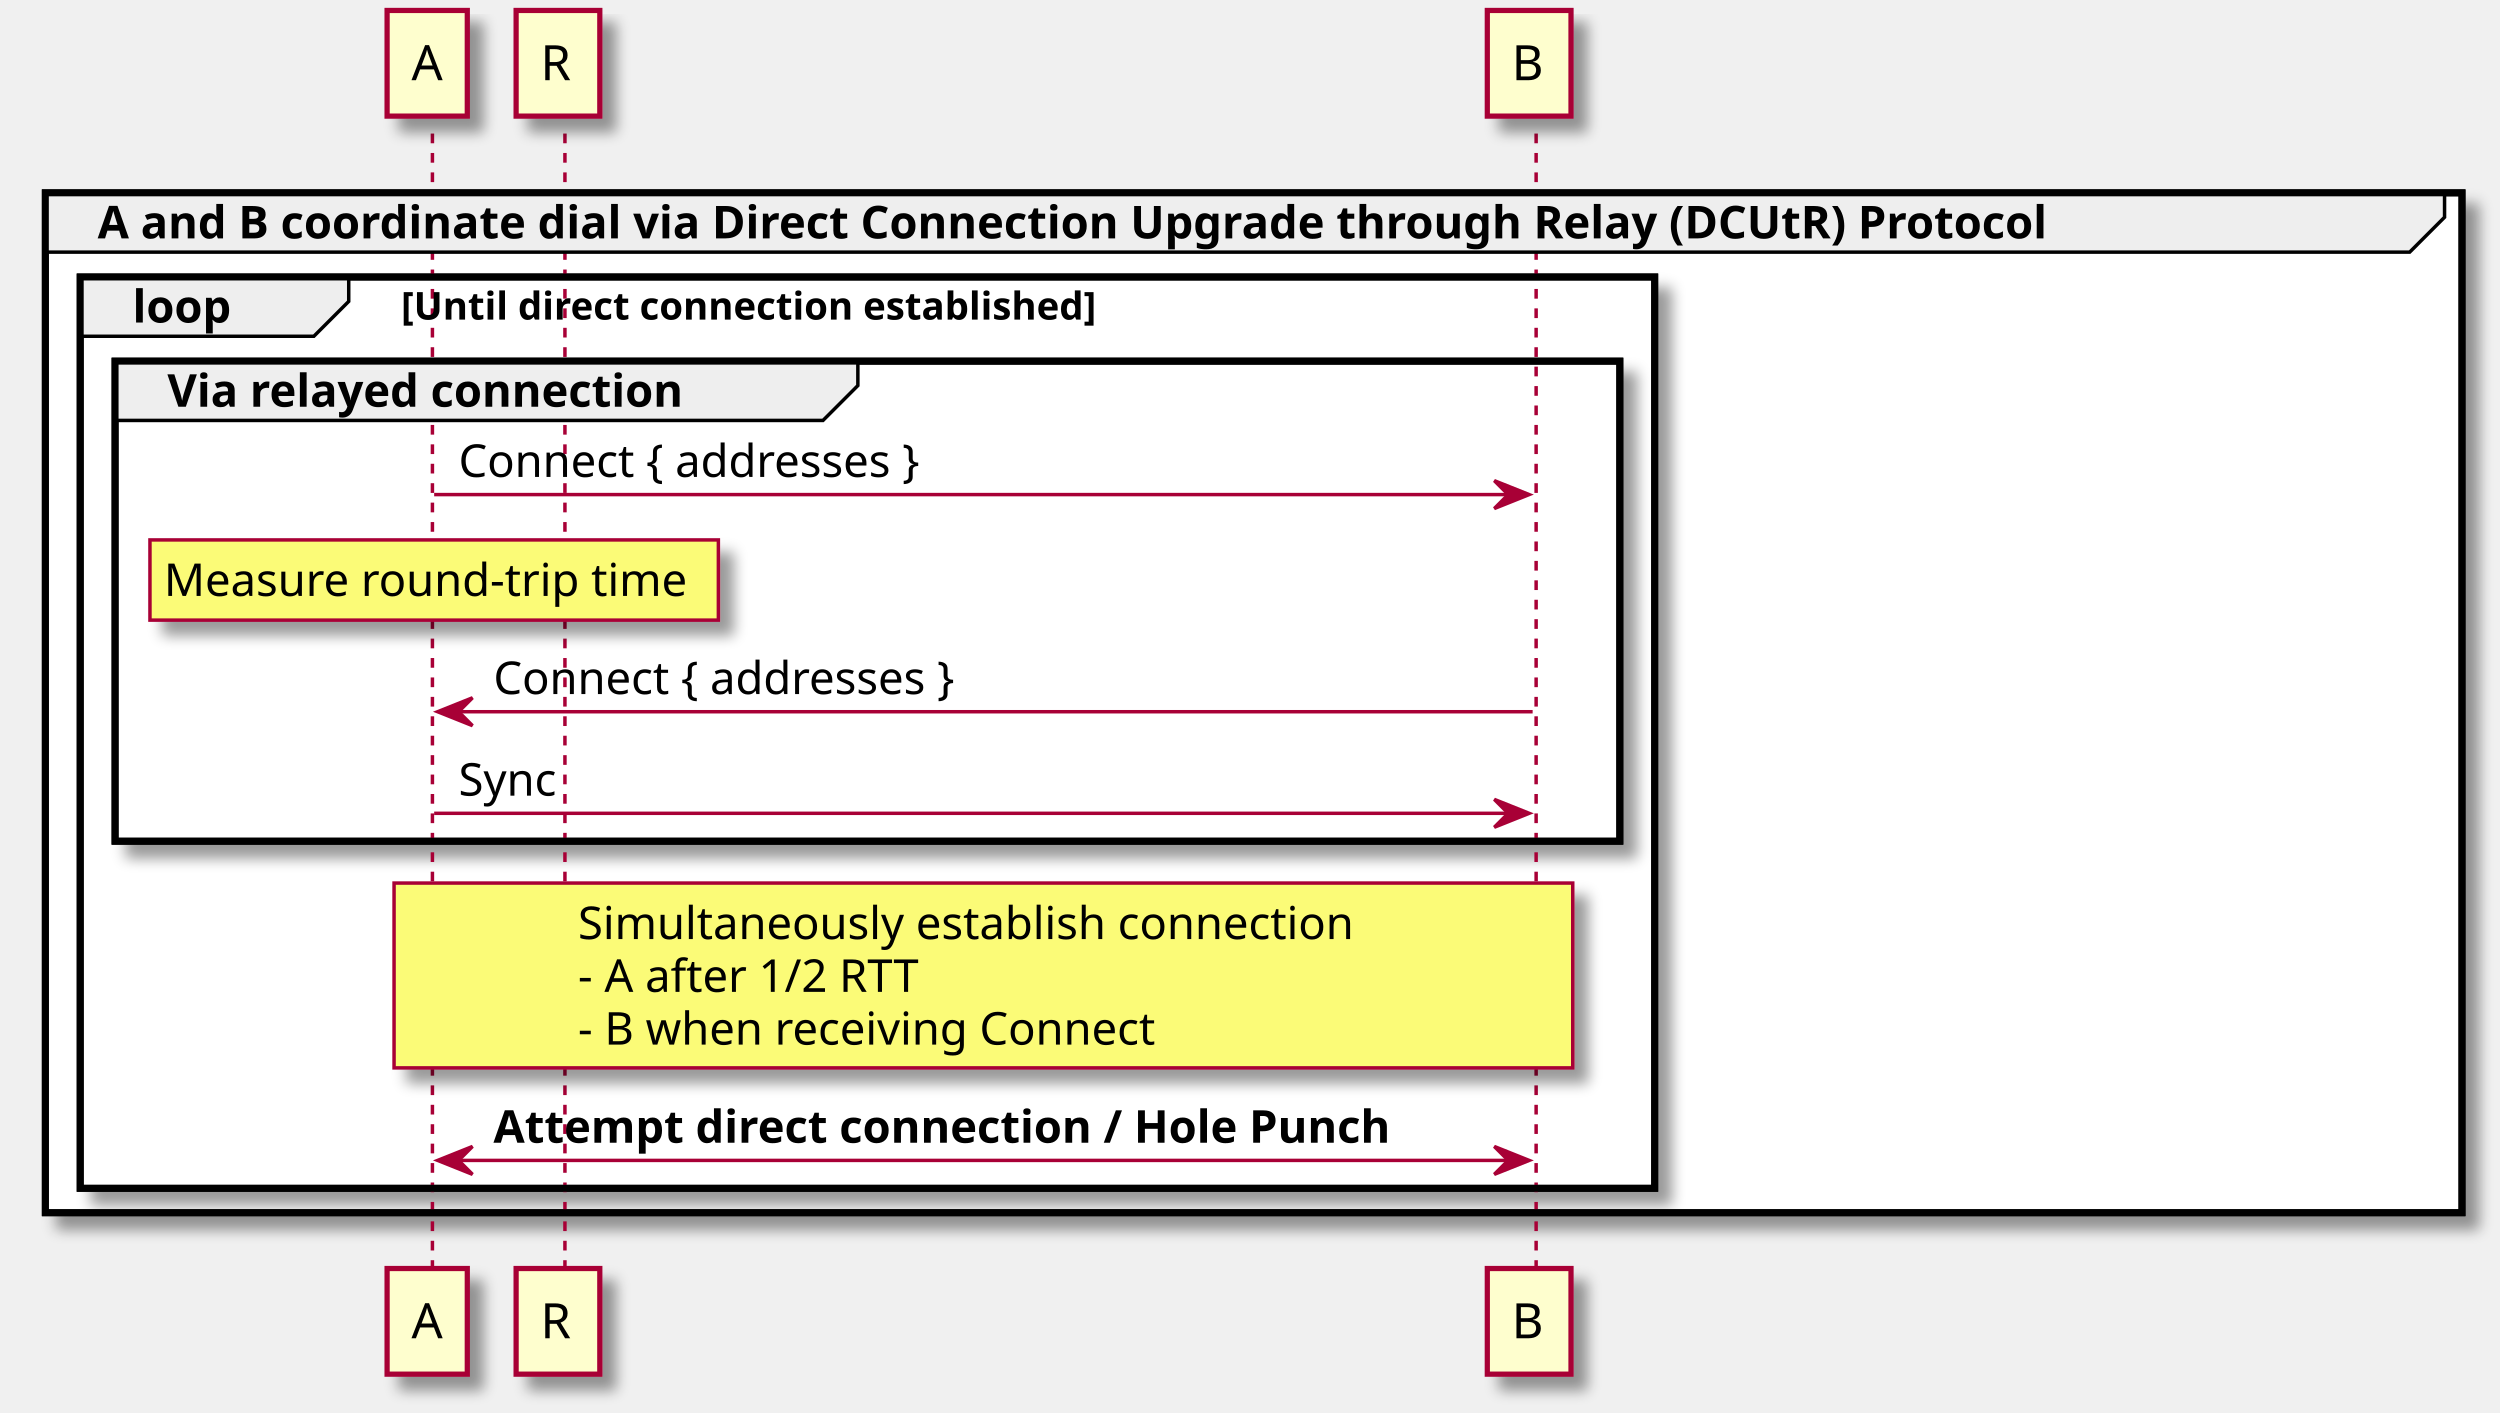
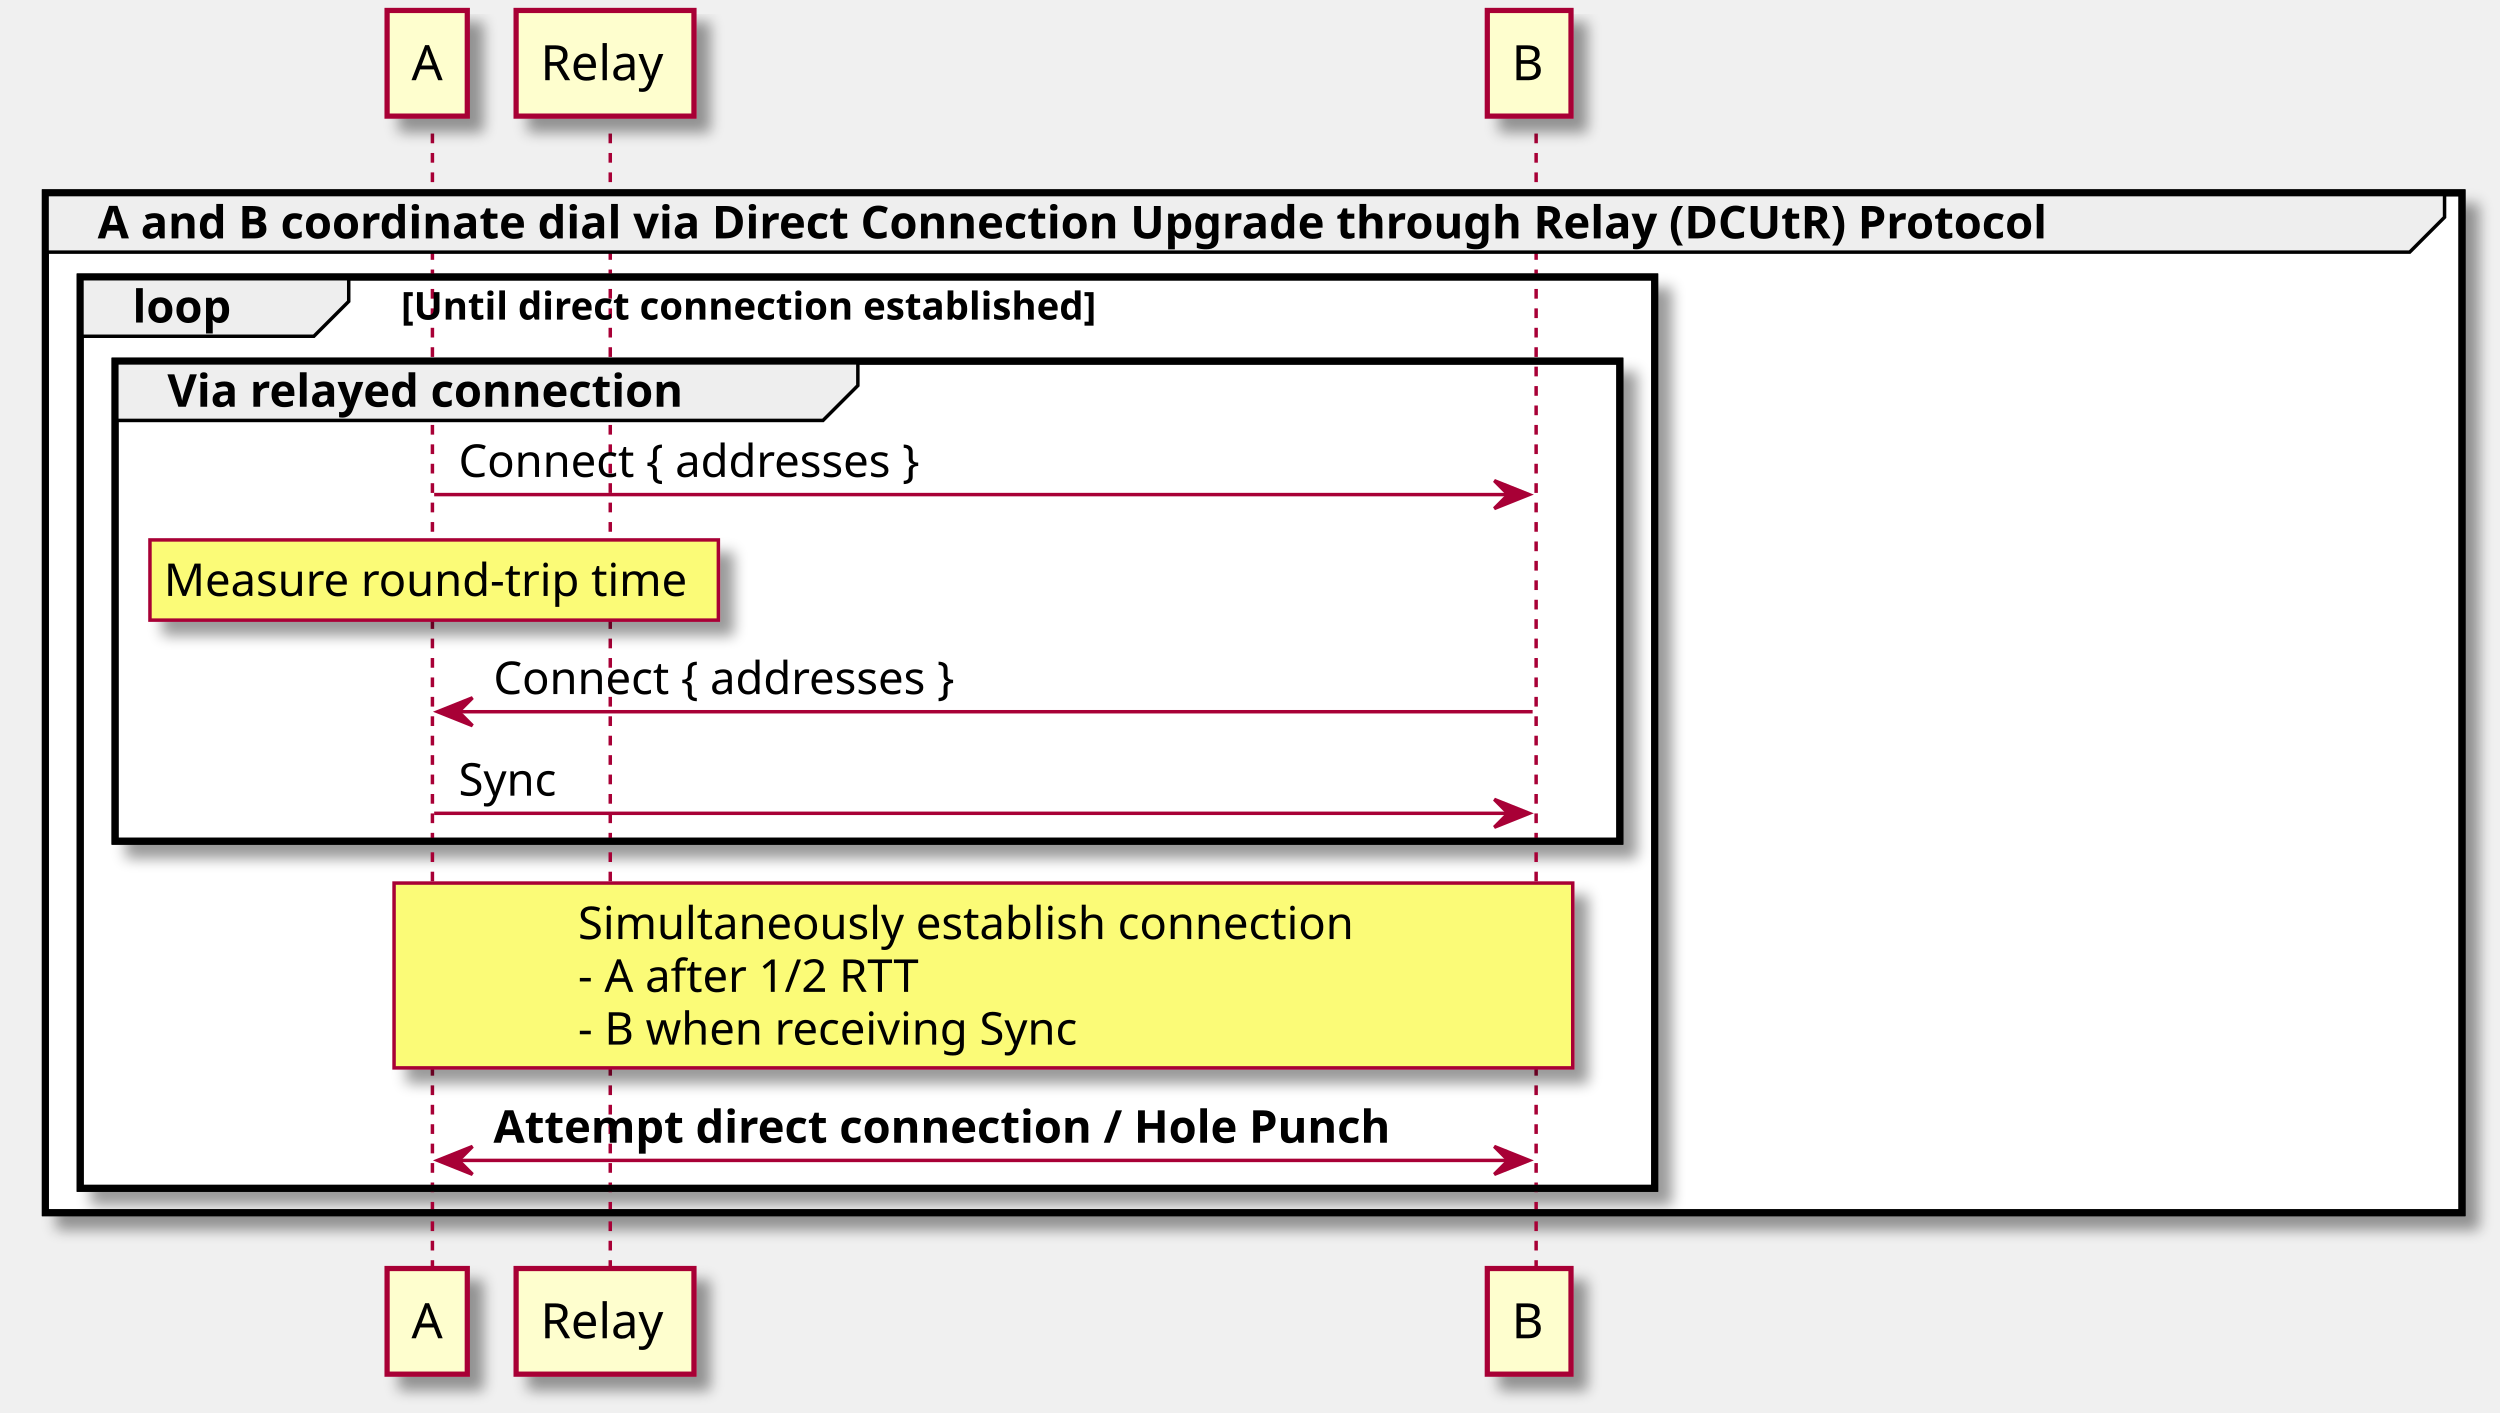
<svg xmlns="http://www.w3.org/2000/svg" contentScriptType="application/ecmascript" contentStyleType="text/css" height="727.069px" preserveAspectRatio="none" style="width:1287px;height:727px;" version="1.1" viewBox="0 0 1287 727" width="1287.181px" zoomAndPan="magnify">
  <defs>
-     <filter height="300%" id="fzjf19cvg9ndh" width="300%" x="-1" y="-1">
+     <filter height="300%" id="f1nymm6qx9hc0t" width="300%" x="-1" y="-1">
      <feGaussianBlur result="blurOut" stdDeviation="3.59" />
      <feColorMatrix in="blurOut" result="blurOut2" type="matrix" values="0 0 0 0 0 0 0 0 0 0 0 0 0 0 0 0 0 0 .4 0" />
      <feOffset dx="7.181" dy="7.181" in="blurOut2" result="blurOut3" />
      <feBlend in="SourceGraphic" in2="blurOut3" mode="normal" />
    </filter>
  </defs>
  <g>
-     <rect fill="#FFFFFF" filter="url(#fzjf19cvg9ndh)" height="525.035" style="stroke: #000000; stroke-width: 3.59;" width="1244.095" x="23.338" y="99.271" />
-     <rect fill="#FFFFFF" filter="url(#fzjf19cvg9ndh)" height="469.144" style="stroke: #000000; stroke-width: 3.59;" width="810.547" x="41.29" y="142.595" />
-     <rect fill="#FFFFFF" filter="url(#fzjf19cvg9ndh)" height="247.139" style="stroke: #000000; stroke-width: 3.59;" width="774.642" x="59.243" y="185.919" />
+     <rect fill="#FFFFFF" filter="url(#f1nymm6qx9hc0t)" height="525.035" style="stroke: #000000; stroke-width: 3.59;" width="1244.095" x="23.338" y="99.271" />
+     <rect fill="#FFFFFF" filter="url(#f1nymm6qx9hc0t)" height="469.144" style="stroke: #000000; stroke-width: 3.59;" width="810.547" x="41.29" y="142.595" />
+     <rect fill="#FFFFFF" filter="url(#f1nymm6qx9hc0t)" height="247.139" style="stroke: #000000; stroke-width: 3.59;" width="774.642" x="59.243" y="185.919" />
    <line style="stroke: #A80036; stroke-width: 1.795; stroke-dasharray: 5.0,5.0;" x1="222.609" x2="222.609" y1="68.752" y2="654.825" />
-     <line style="stroke: #A80036; stroke-width: 1.795; stroke-dasharray: 5.0,5.0;" x1="290.827" x2="290.827" y1="68.752" y2="654.825" />
+     <line style="stroke: #A80036; stroke-width: 1.795; stroke-dasharray: 5.0,5.0;" x1="314.166" x2="314.166" y1="68.752" y2="654.825" />
    <line style="stroke: #A80036; stroke-width: 1.795; stroke-dasharray: 5.0,5.0;" x1="790.799" x2="790.799" y1="68.752" y2="654.825" />
-     <rect fill="#FEFECE" filter="url(#fzjf19cvg9ndh)" height="54.39" style="stroke: #A80036; stroke-width: 2.693;" width="41.29" x="199.271" y="5.386" />
+     <rect fill="#FEFECE" filter="url(#f1nymm6qx9hc0t)" height="54.39" style="stroke: #A80036; stroke-width: 2.693;" width="41.29" x="199.271" y="5.386" />
    <text fill="#000000" font-family="sans-serif" font-size="25.133" lengthAdjust="spacingAndGlyphs" textLength="16.157" x="211.837" y="41.282">A</text>
-     <rect fill="#FEFECE" filter="url(#fzjf19cvg9ndh)" height="54.39" style="stroke: #A80036; stroke-width: 2.693;" width="41.29" x="199.271" y="653.029" />
+     <rect fill="#FEFECE" filter="url(#f1nymm6qx9hc0t)" height="54.39" style="stroke: #A80036; stroke-width: 2.693;" width="41.29" x="199.271" y="653.029" />
    <text fill="#000000" font-family="sans-serif" font-size="25.133" lengthAdjust="spacingAndGlyphs" textLength="16.157" x="211.837" y="688.925">A</text>
-     <rect fill="#FEFECE" filter="url(#fzjf19cvg9ndh)" height="54.39" style="stroke: #A80036; stroke-width: 2.693;" width="43.086" x="265.694" y="5.386" />
-     <text fill="#000000" font-family="sans-serif" font-size="25.133" lengthAdjust="spacingAndGlyphs" textLength="17.952" x="278.261" y="41.282">R</text>
-     <rect fill="#FEFECE" filter="url(#fzjf19cvg9ndh)" height="54.39" style="stroke: #A80036; stroke-width: 2.693;" width="43.086" x="265.694" y="653.029" />
-     <text fill="#000000" font-family="sans-serif" font-size="25.133" lengthAdjust="spacingAndGlyphs" textLength="17.952" x="278.261" y="688.925">R</text>
-     <rect fill="#FEFECE" filter="url(#fzjf19cvg9ndh)" height="54.39" style="stroke: #A80036; stroke-width: 2.693;" width="43.086" x="765.666" y="5.386" />
+     <rect fill="#FEFECE" filter="url(#f1nymm6qx9hc0t)" height="54.39" style="stroke: #A80036; stroke-width: 2.693;" width="91.557" x="265.694" y="5.386" />
+     <text fill="#000000" font-family="sans-serif" font-size="25.133" lengthAdjust="spacingAndGlyphs" textLength="66.424" x="278.261" y="41.282">Relay</text>
+     <rect fill="#FEFECE" filter="url(#f1nymm6qx9hc0t)" height="54.39" style="stroke: #A80036; stroke-width: 2.693;" width="91.557" x="265.694" y="653.029" />
+     <text fill="#000000" font-family="sans-serif" font-size="25.133" lengthAdjust="spacingAndGlyphs" textLength="66.424" x="278.261" y="688.925">Relay</text>
+     <rect fill="#FEFECE" filter="url(#f1nymm6qx9hc0t)" height="54.39" style="stroke: #A80036; stroke-width: 2.693;" width="43.086" x="765.666" y="5.386" />
    <text fill="#000000" font-family="sans-serif" font-size="25.133" lengthAdjust="spacingAndGlyphs" textLength="17.952" x="778.233" y="41.282">B</text>
-     <rect fill="#FEFECE" filter="url(#fzjf19cvg9ndh)" height="54.39" style="stroke: #A80036; stroke-width: 2.693;" width="43.086" x="765.666" y="653.029" />
+     <rect fill="#FEFECE" filter="url(#f1nymm6qx9hc0t)" height="54.39" style="stroke: #A80036; stroke-width: 2.693;" width="43.086" x="765.666" y="653.029" />
    <text fill="#000000" font-family="sans-serif" font-size="25.133" lengthAdjust="spacingAndGlyphs" textLength="17.952" x="778.233" y="688.925">B</text>
    <path d="M23.338,99.271 L1258.457,99.271 L1258.457,111.837 L1240.505,129.79 L23.338,129.79 L23.338,99.271 " fill="#EEEEEE" style="stroke: #000000; stroke-width: 1.795;" />
    <rect fill="none" height="525.035" style="stroke: #000000; stroke-width: 3.59;" width="1244.095" x="23.338" y="99.271" />
    <text fill="#000000" font-family="sans-serif" font-size="23.338" font-weight="bold" lengthAdjust="spacingAndGlyphs" textLength="1154.334" x="50.267" y="122.729">A and B coordinate dial via Direct Connection Upgrade through Relay (DCUtR) Protocol</text>
    <path d="M41.29,142.595 L179.523,142.595 L179.523,155.161 L161.571,173.114 L41.29,173.114 L41.29,142.595 " fill="#EEEEEE" style="stroke: #000000; stroke-width: 1.795;" />
    <rect fill="none" height="469.144" style="stroke: #000000; stroke-width: 3.59;" width="810.547" x="41.29" y="142.595" />
    <text fill="#000000" font-family="sans-serif" font-size="23.338" font-weight="bold" lengthAdjust="spacingAndGlyphs" textLength="57.447" x="68.219" y="166.053">loop</text>
    <text fill="#000000" font-family="sans-serif" font-size="19.747" font-weight="bold" lengthAdjust="spacingAndGlyphs" textLength="421.879" x="206.452" y="164.515">[Until direct connection established]</text>
    <path d="M59.243,185.919 L441.627,185.919 L441.627,198.485 L423.675,216.438 L59.243,216.438 L59.243,185.919 " fill="#EEEEEE" style="stroke: #000000; stroke-width: 1.795;" />
    <rect fill="none" height="247.139" style="stroke: #000000; stroke-width: 3.59;" width="774.642" x="59.243" y="185.919" />
    <text fill="#000000" font-family="sans-serif" font-size="23.338" font-weight="bold" lengthAdjust="spacingAndGlyphs" textLength="301.599" x="86.171" y="209.377">Via relayed connection</text>
    <polygon fill="#A80036" points="769.257,247.433,787.209,254.614,769.257,261.795,776.438,254.614" style="stroke: #A80036; stroke-width: 1.795;" />
    <line style="stroke: #A80036; stroke-width: 1.795;" x1="223.506" x2="780.028" y1="254.614" y2="254.614" />
    <text fill="#000000" font-family="sans-serif" font-size="23.338" lengthAdjust="spacingAndGlyphs" textLength="263.899" x="236.073" y="245.52">Connect { addresses }</text>
-     <rect fill="#FBFB77" filter="url(#fzjf19cvg9ndh)" height="41.29" style="stroke: #A80036; stroke-width: 1.795;" width="292.623" x="77.195" y="277.952" />
+     <rect fill="#FBFB77" filter="url(#f1nymm6qx9hc0t)" height="41.29" style="stroke: #A80036; stroke-width: 1.795;" width="292.623" x="77.195" y="277.952" />
    <text fill="#000000" font-family="sans-serif" font-size="23.338" lengthAdjust="spacingAndGlyphs" textLength="278.261" x="84.376" y="306.796">Measure round-trip time</text>
    <polygon fill="#A80036" points="243.254,359.215,225.302,366.396,243.254,373.576,236.073,366.396" style="stroke: #A80036; stroke-width: 1.795;" />
    <line style="stroke: #A80036; stroke-width: 1.795;" x1="232.482" x2="789.004" y1="366.396" y2="366.396" />
    <text fill="#000000" font-family="sans-serif" font-size="23.338" lengthAdjust="spacingAndGlyphs" textLength="263.899" x="254.025" y="357.301">Connect { addresses }</text>
    <polygon fill="#A80036" points="769.257,411.515,787.209,418.696,769.257,425.877,776.438,418.696" style="stroke: #A80036; stroke-width: 1.795;" />
    <line style="stroke: #A80036; stroke-width: 1.795;" x1="223.506" x2="780.028" y1="418.696" y2="418.696" />
    <text fill="#000000" font-family="sans-serif" font-size="23.338" lengthAdjust="spacingAndGlyphs" textLength="55.652" x="236.073" y="409.601">Sync</text>
-     <rect fill="#FBFB77" filter="url(#fzjf19cvg9ndh)" height="95.147" style="stroke: #A80036; stroke-width: 1.795;" width="606.788" x="202.861" y="454.6" />
+     <rect fill="#FBFB77" filter="url(#f1nymm6qx9hc0t)" height="95.147" style="stroke: #A80036; stroke-width: 1.795;" width="606.788" x="202.861" y="454.6" />
    <text fill="#000000" font-family="sans-serif" font-size="23.338" lengthAdjust="spacingAndGlyphs" textLength="418.289" x="297.56" y="483.444">Simultaneously establish connection</text>
    <text fill="#000000" font-family="sans-serif" font-size="23.338" lengthAdjust="spacingAndGlyphs" textLength="183.114" x="297.56" y="510.611">- A after 1/2 RTT</text>
-     <text fill="#000000" font-family="sans-serif" font-size="23.338" lengthAdjust="spacingAndGlyphs" textLength="310.575" x="297.56" y="537.778">- B when receiving Connect</text>
+     <text fill="#000000" font-family="sans-serif" font-size="23.338" lengthAdjust="spacingAndGlyphs" textLength="271.08" x="297.56" y="537.778">- B when receiving Sync</text>
    <polygon fill="#A80036" points="243.254,590.196,225.302,597.377,243.254,604.558,236.073,597.377" style="stroke: #A80036; stroke-width: 1.795;" />
    <polygon fill="#A80036" points="769.257,590.196,787.209,597.377,769.257,604.558,776.438,597.377" style="stroke: #A80036; stroke-width: 1.795;" />
    <line style="stroke: #A80036; stroke-width: 1.795;" x1="232.482" x2="780.028" y1="597.377" y2="597.377" />
    <text fill="#000000" font-family="sans-serif" font-size="23.338" font-weight="bold" lengthAdjust="spacingAndGlyphs" textLength="524.208" x="254.025" y="588.283">Attempt direct connection / Hole Punch</text>
  </g>
</svg>
